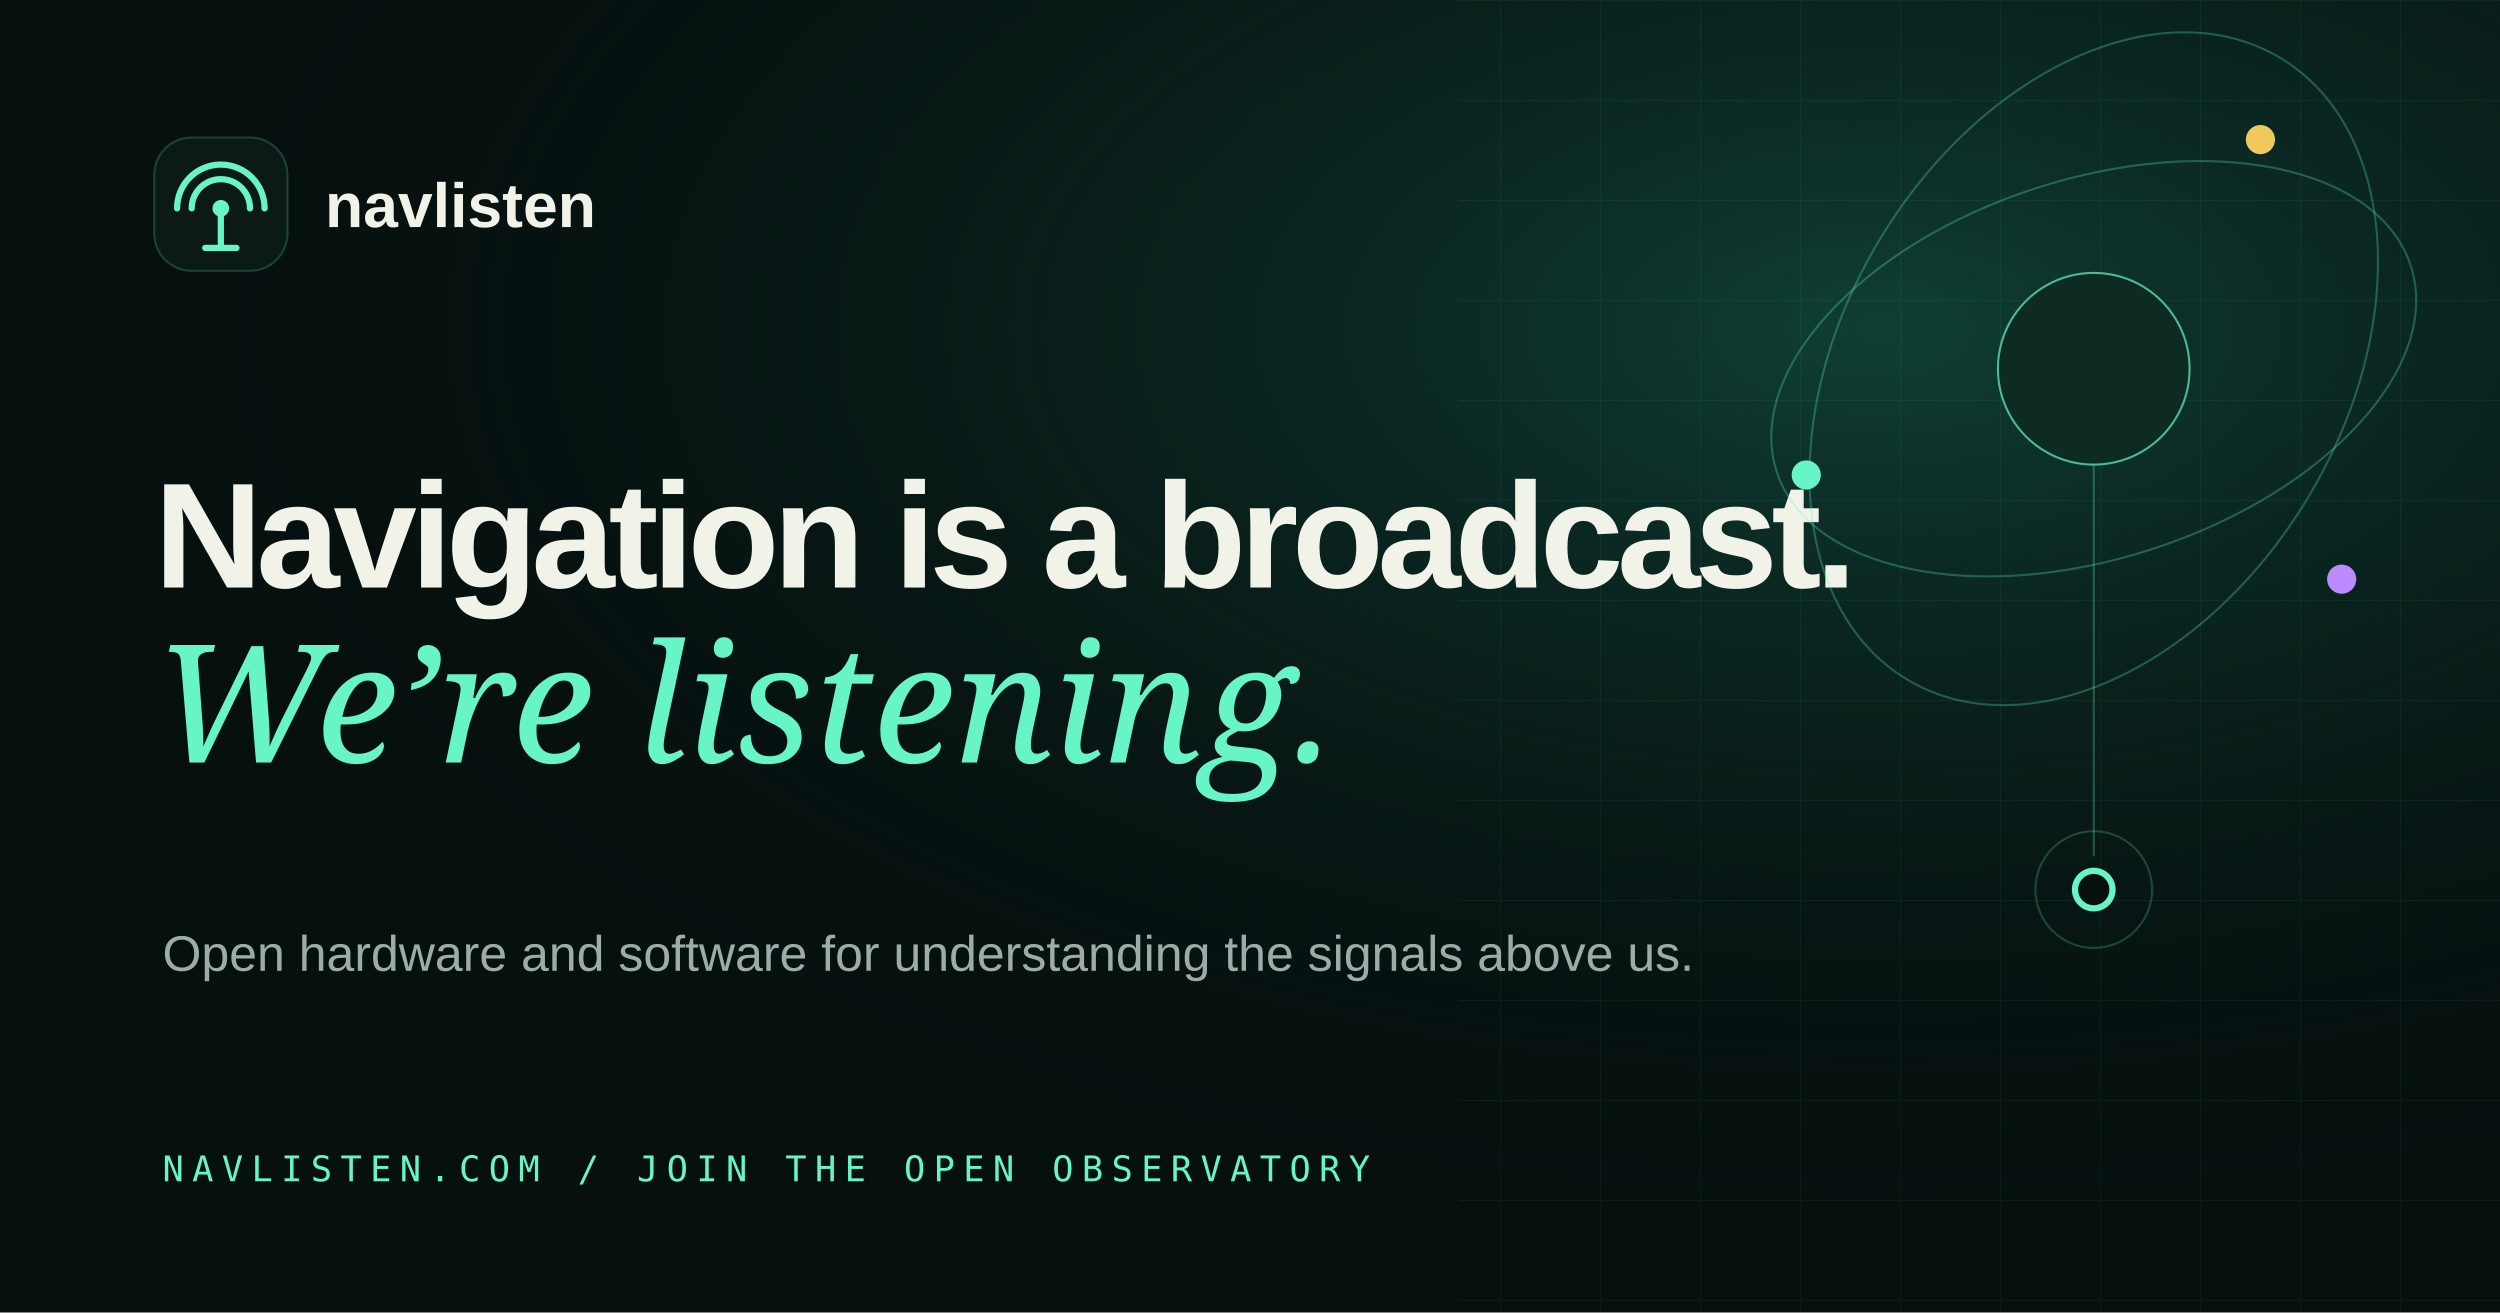
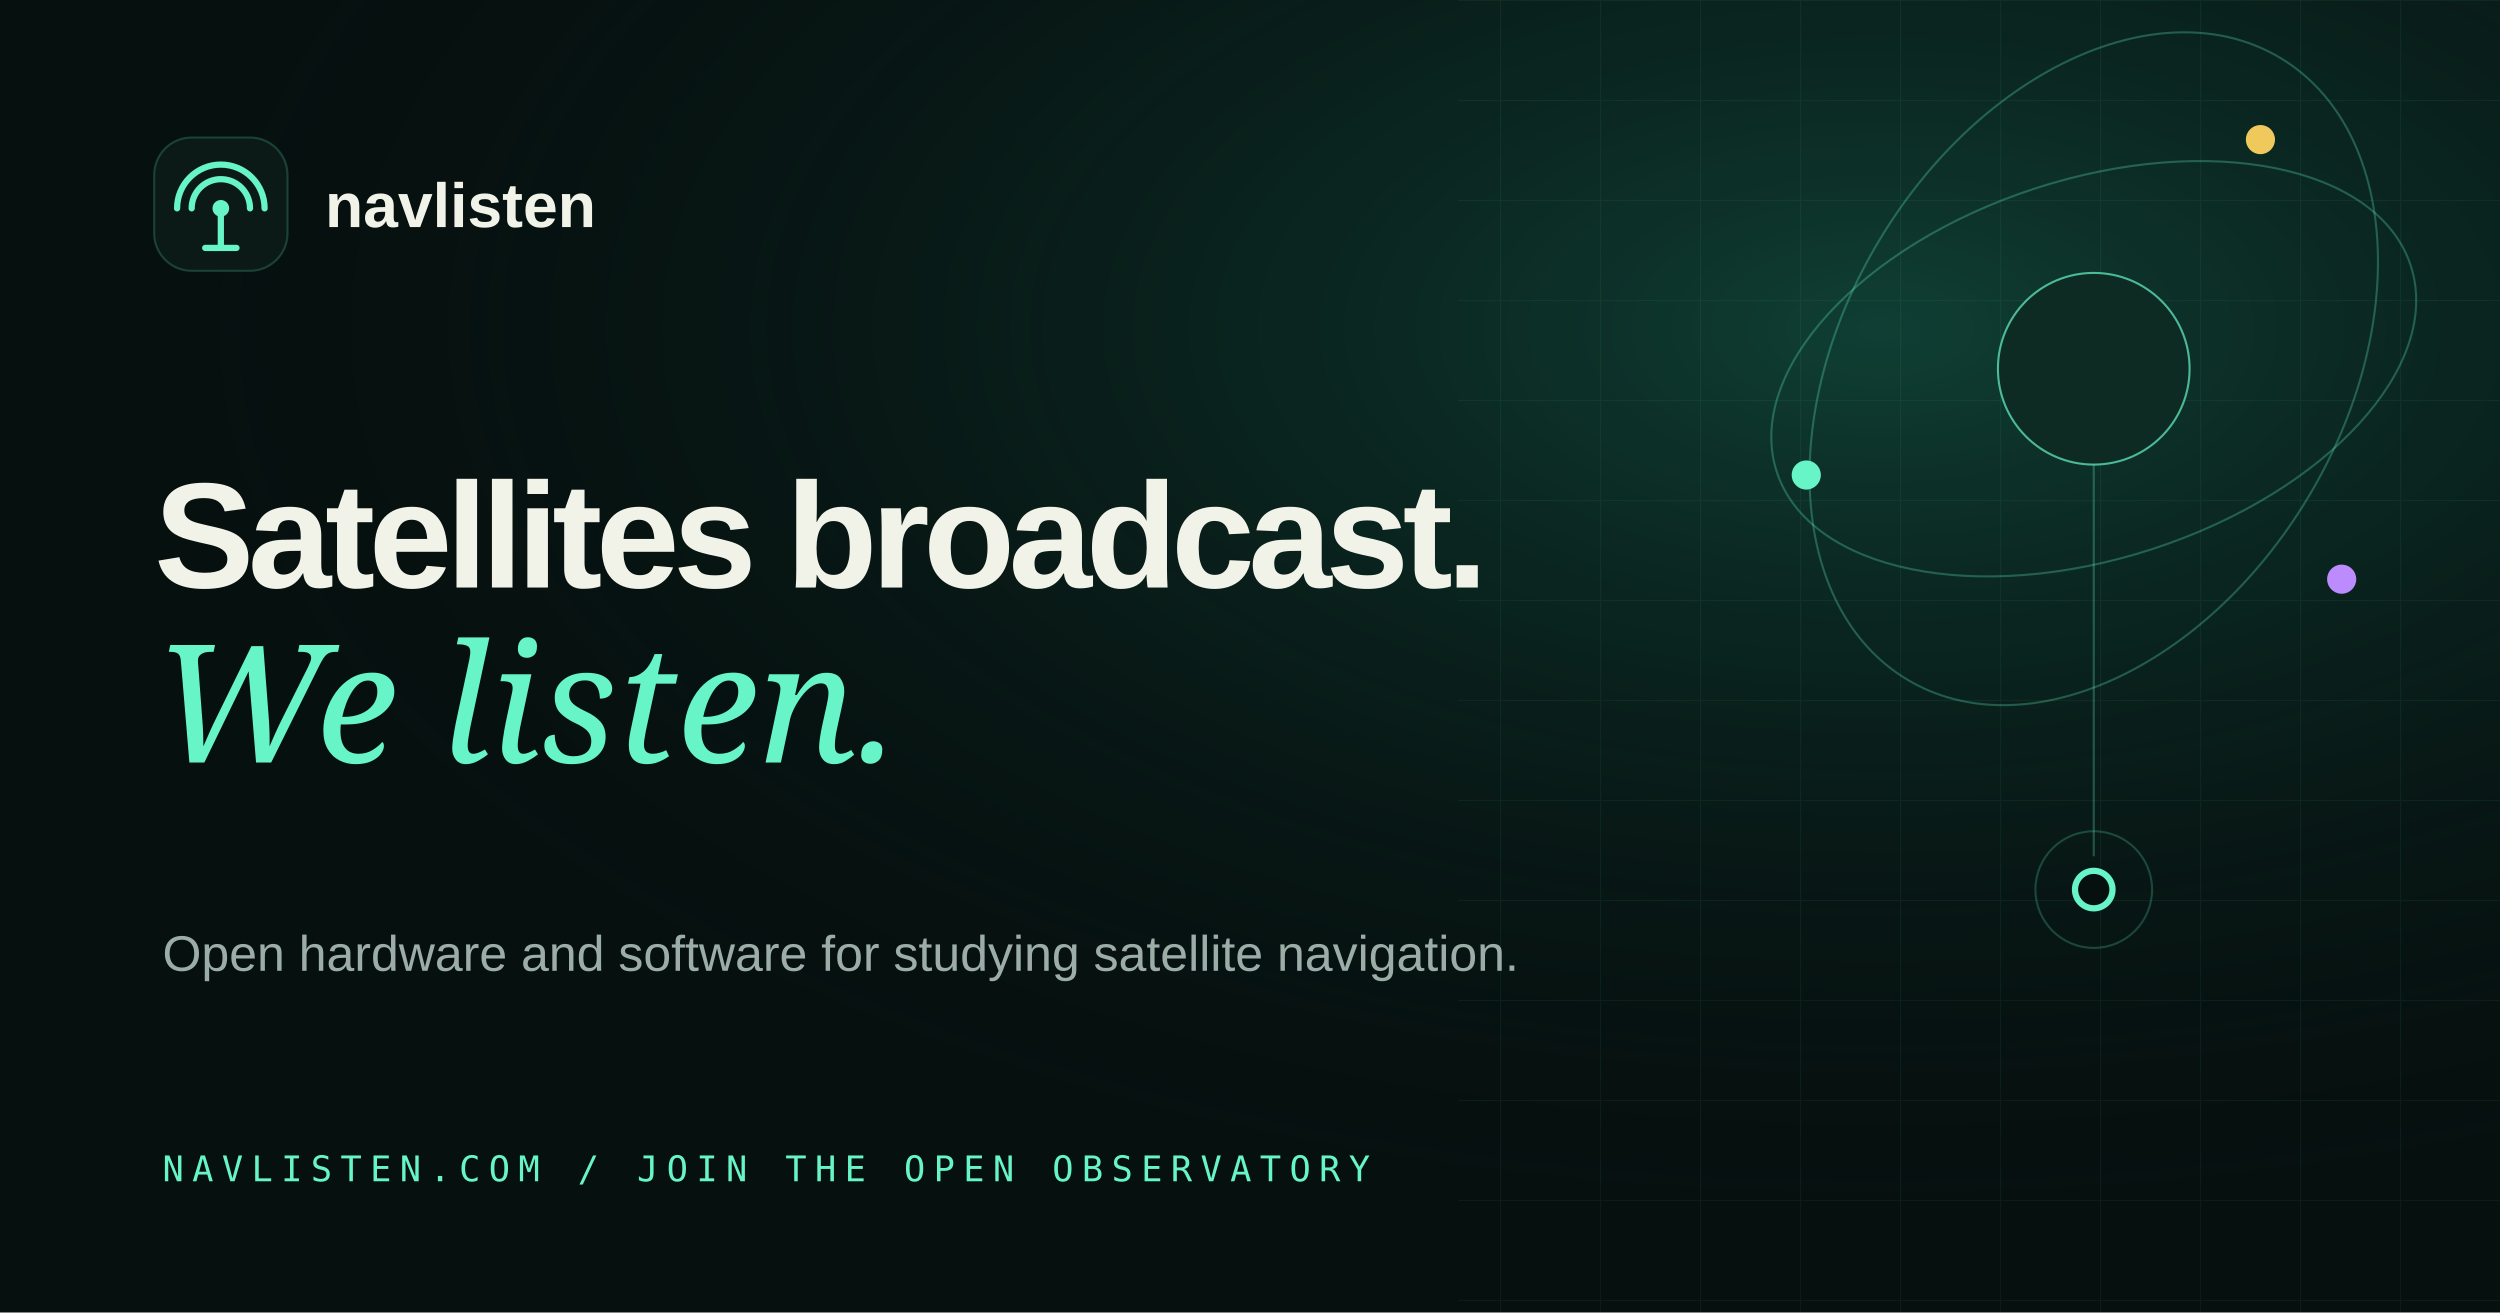
- <svg xmlns="http://www.w3.org/2000/svg" viewBox="0 0 1200 630" role="img" aria-label="NavListen — Navigation is a broadcast. We’re listening.">
+ <svg xmlns="http://www.w3.org/2000/svg" viewBox="0 0 1200 630" role="img" aria-label="NavListen — Satellites broadcast. We listen.">
  <defs>
    <radialGradient id="glow" cx="75%" cy="25%" r="70%">
      <stop offset="0" stop-color="#1c8067" stop-opacity=".42" />
      <stop offset="1" stop-color="#06100f" stop-opacity="0" />
    </radialGradient>
    <pattern id="grid" width="48" height="48" patternUnits="userSpaceOnUse">
      <path d="M48 0H0V48" fill="none" stroke="#67f5c7" stroke-opacity=".06" />
    </pattern>
  </defs>
  <rect width="1200" height="630" fill="#06100f" />
  <rect width="1200" height="630" fill="url(#glow)" />
  <rect x="700" width="500" height="630" fill="url(#grid)" />
  <g transform="translate(74 66)">
    <rect width="64" height="64" rx="18" fill="#0b1a16" stroke="#67f5c7" stroke-opacity=".2" />
    <circle cx="32" cy="34" r="4" fill="#67f5c7" />
    <path d="M18 34a14 14 0 0 1 28 0M11 34a21 21 0 0 1 42 0M32 38v15M24.5 53h15" fill="none" stroke="#67f5c7" stroke-width="3" stroke-linecap="round" />
    <text x="82" y="43" fill="#f1f3e9" font-family="Arial, sans-serif" font-size="30" font-weight="700">navlisten</text>
  </g>
-   <text x="74" y="282" fill="#f1f3e9" font-family="Arial, sans-serif" font-size="72" font-weight="650" letter-spacing="-3">Navigation is a broadcast.</text>
-   <text x="74" y="366" fill="#67f5c7" font-family="Georgia, serif" font-size="79" font-style="italic">We’re listening.</text>
-   <text x="78" y="466" fill="#9bada6" font-family="Arial, sans-serif" font-size="24">Open hardware and software for understanding the signals above us.</text>
+   <text x="74" y="282" fill="#f1f3e9" font-family="Arial, sans-serif" font-size="72" font-weight="650" letter-spacing="-3">Satellites broadcast.</text>
+   <text x="74" y="366" fill="#67f5c7" font-family="Georgia, serif" font-size="79" font-style="italic">We listen.</text>
+   <text x="78" y="466" fill="#9bada6" font-family="Arial, sans-serif" font-size="24">Open hardware and software for studying satellite navigation.</text>
  <g fill="none" stroke="#67f5c7" stroke-opacity=".28">
    <ellipse cx="1005" cy="177" rx="160" ry="91" transform="rotate(-18 1005 177)" />
    <ellipse cx="1005" cy="177" rx="120" ry="174" transform="rotate(31 1005 177)" />
    <circle cx="1005" cy="177" r="46" fill="#0d2b23" stroke-opacity=".7" />
  </g>
  <circle cx="867" cy="228" r="7" fill="#67f5c7" />
  <circle cx="1085" cy="67" r="7" fill="#efc95b" />
  <circle cx="1124" cy="278" r="7" fill="#bc8cff" />
  <path d="M1005 223v188" stroke="#67f5c7" stroke-opacity=".28" />
  <circle cx="1005" cy="427" r="9" fill="#06100f" stroke="#67f5c7" stroke-width="3" />
  <circle cx="1005" cy="427" r="28" fill="none" stroke="#67f5c7" stroke-opacity=".22" />
  <text x="78" y="567" fill="#67f5c7" font-family="monospace" font-size="17" letter-spacing="4">NAVLISTEN.COM  /  JOIN THE OPEN OBSERVATORY</text>
</svg>
